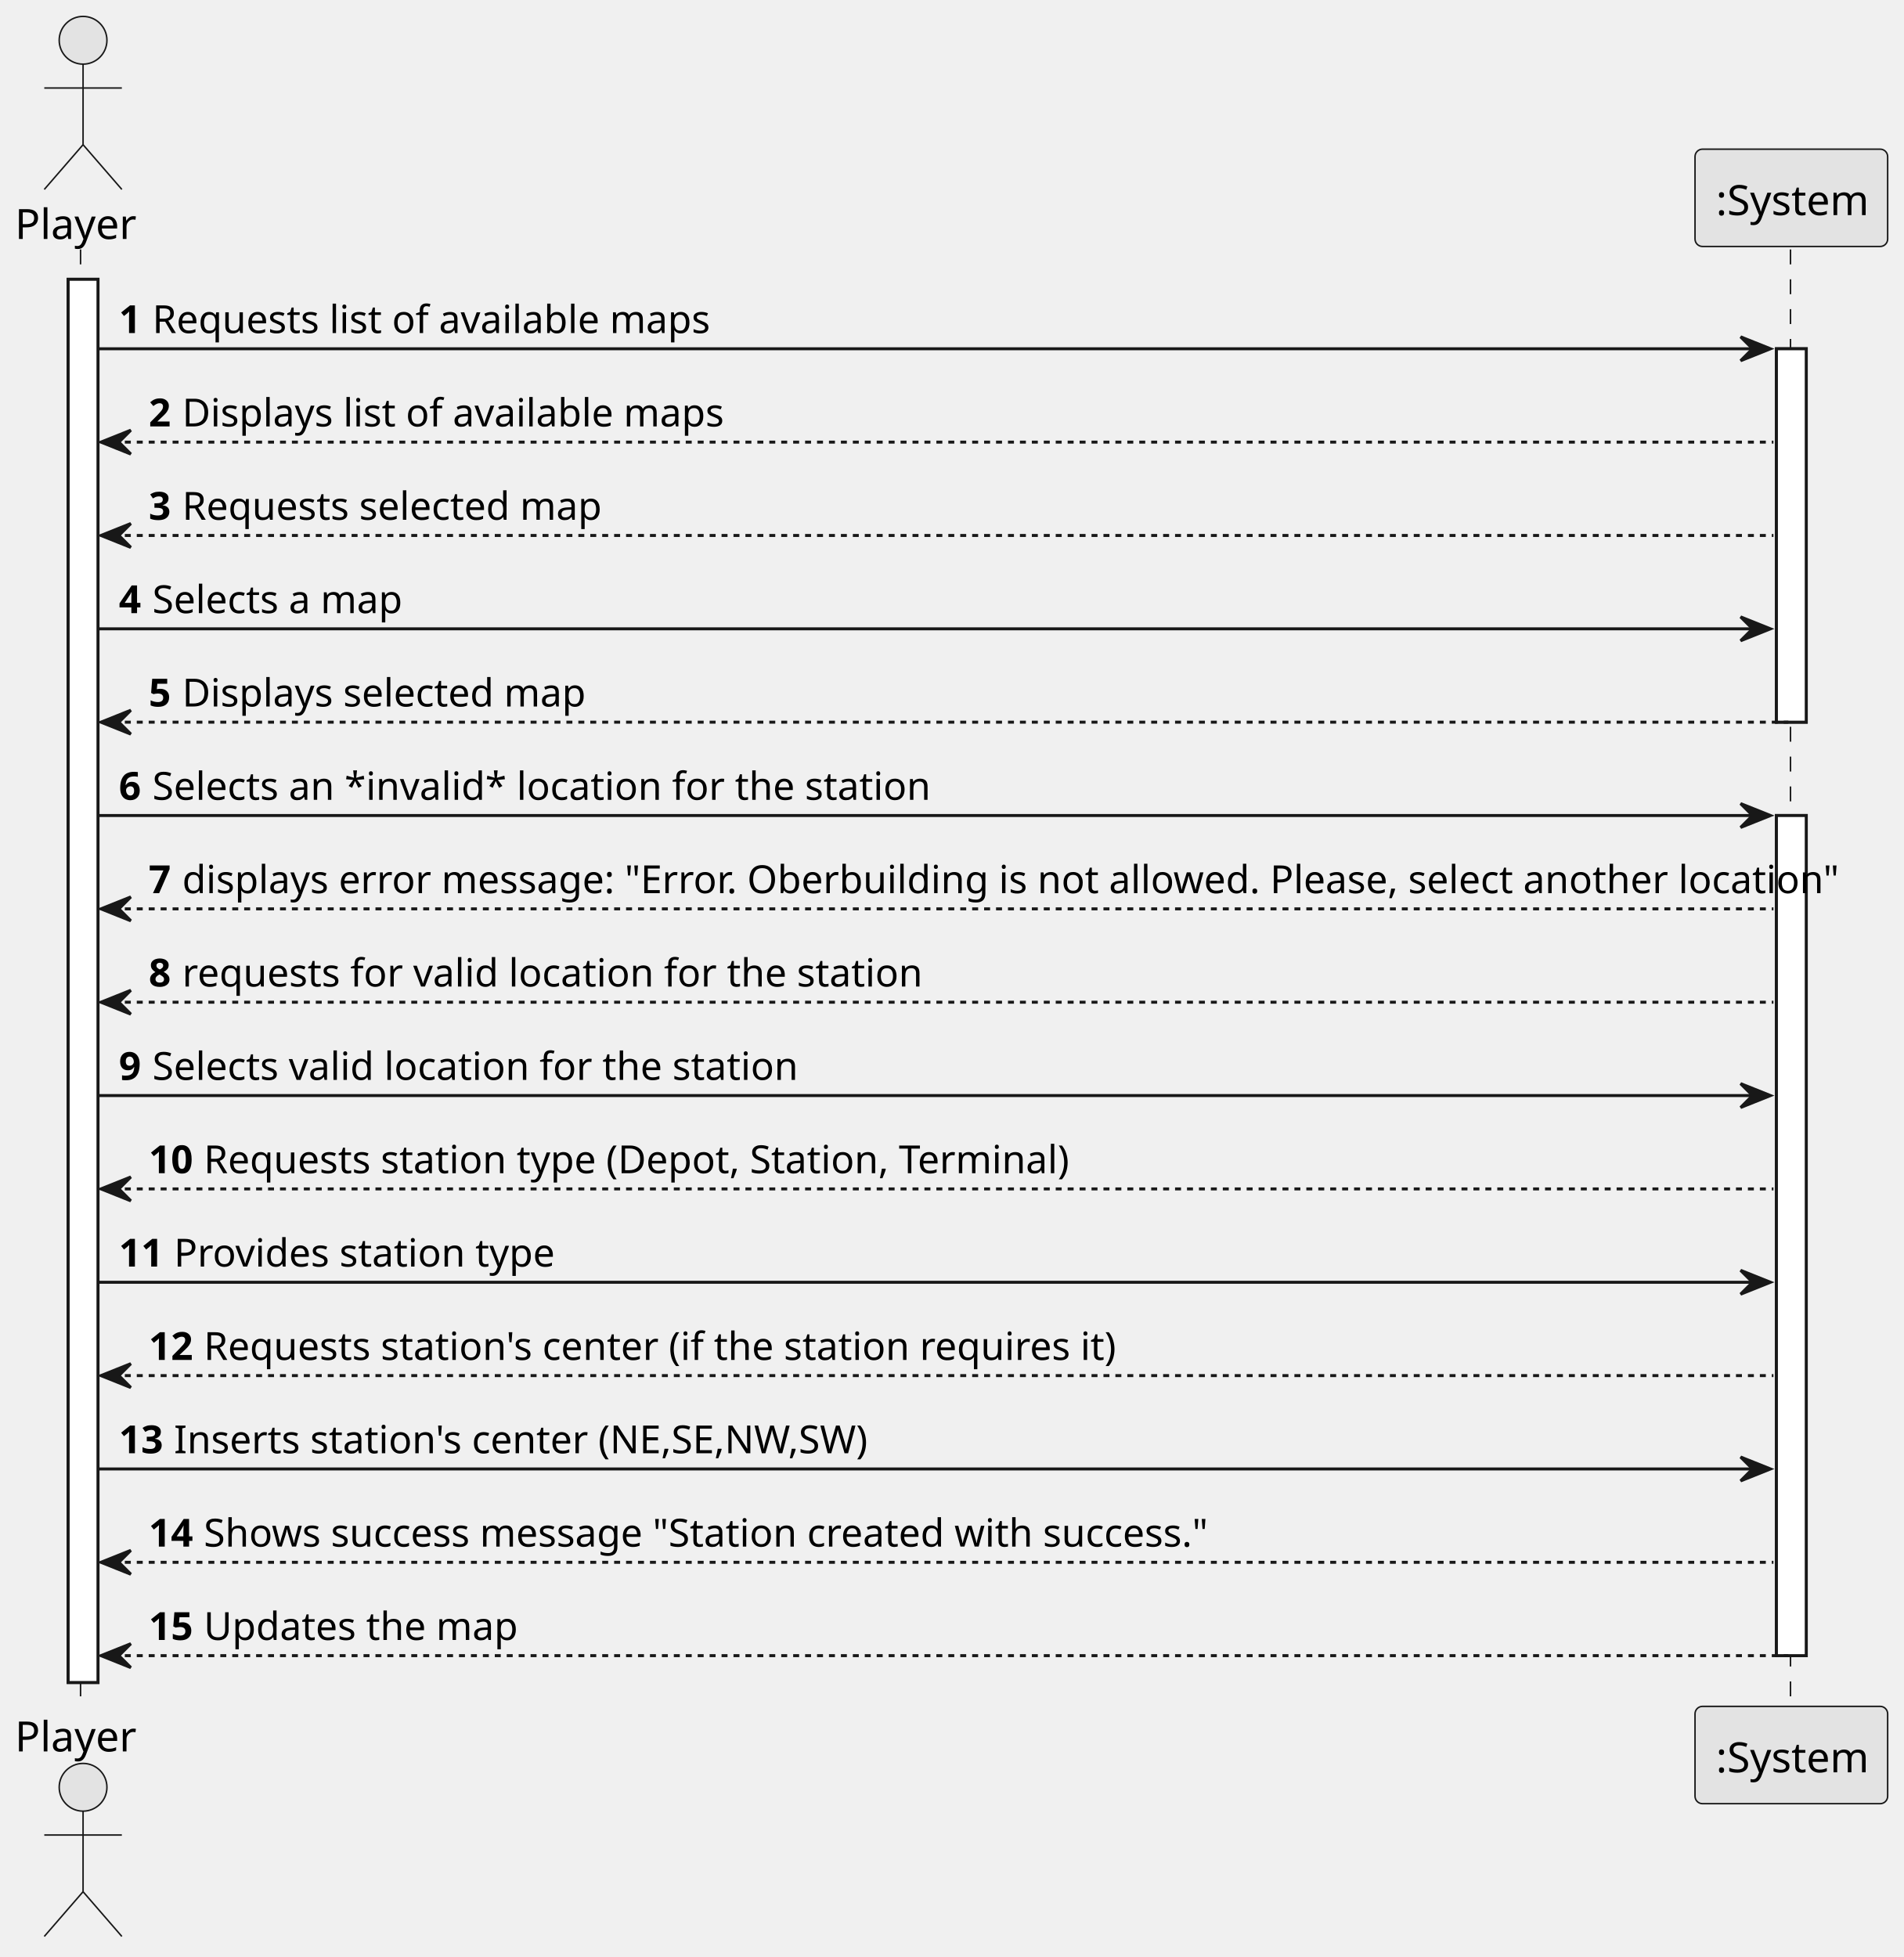
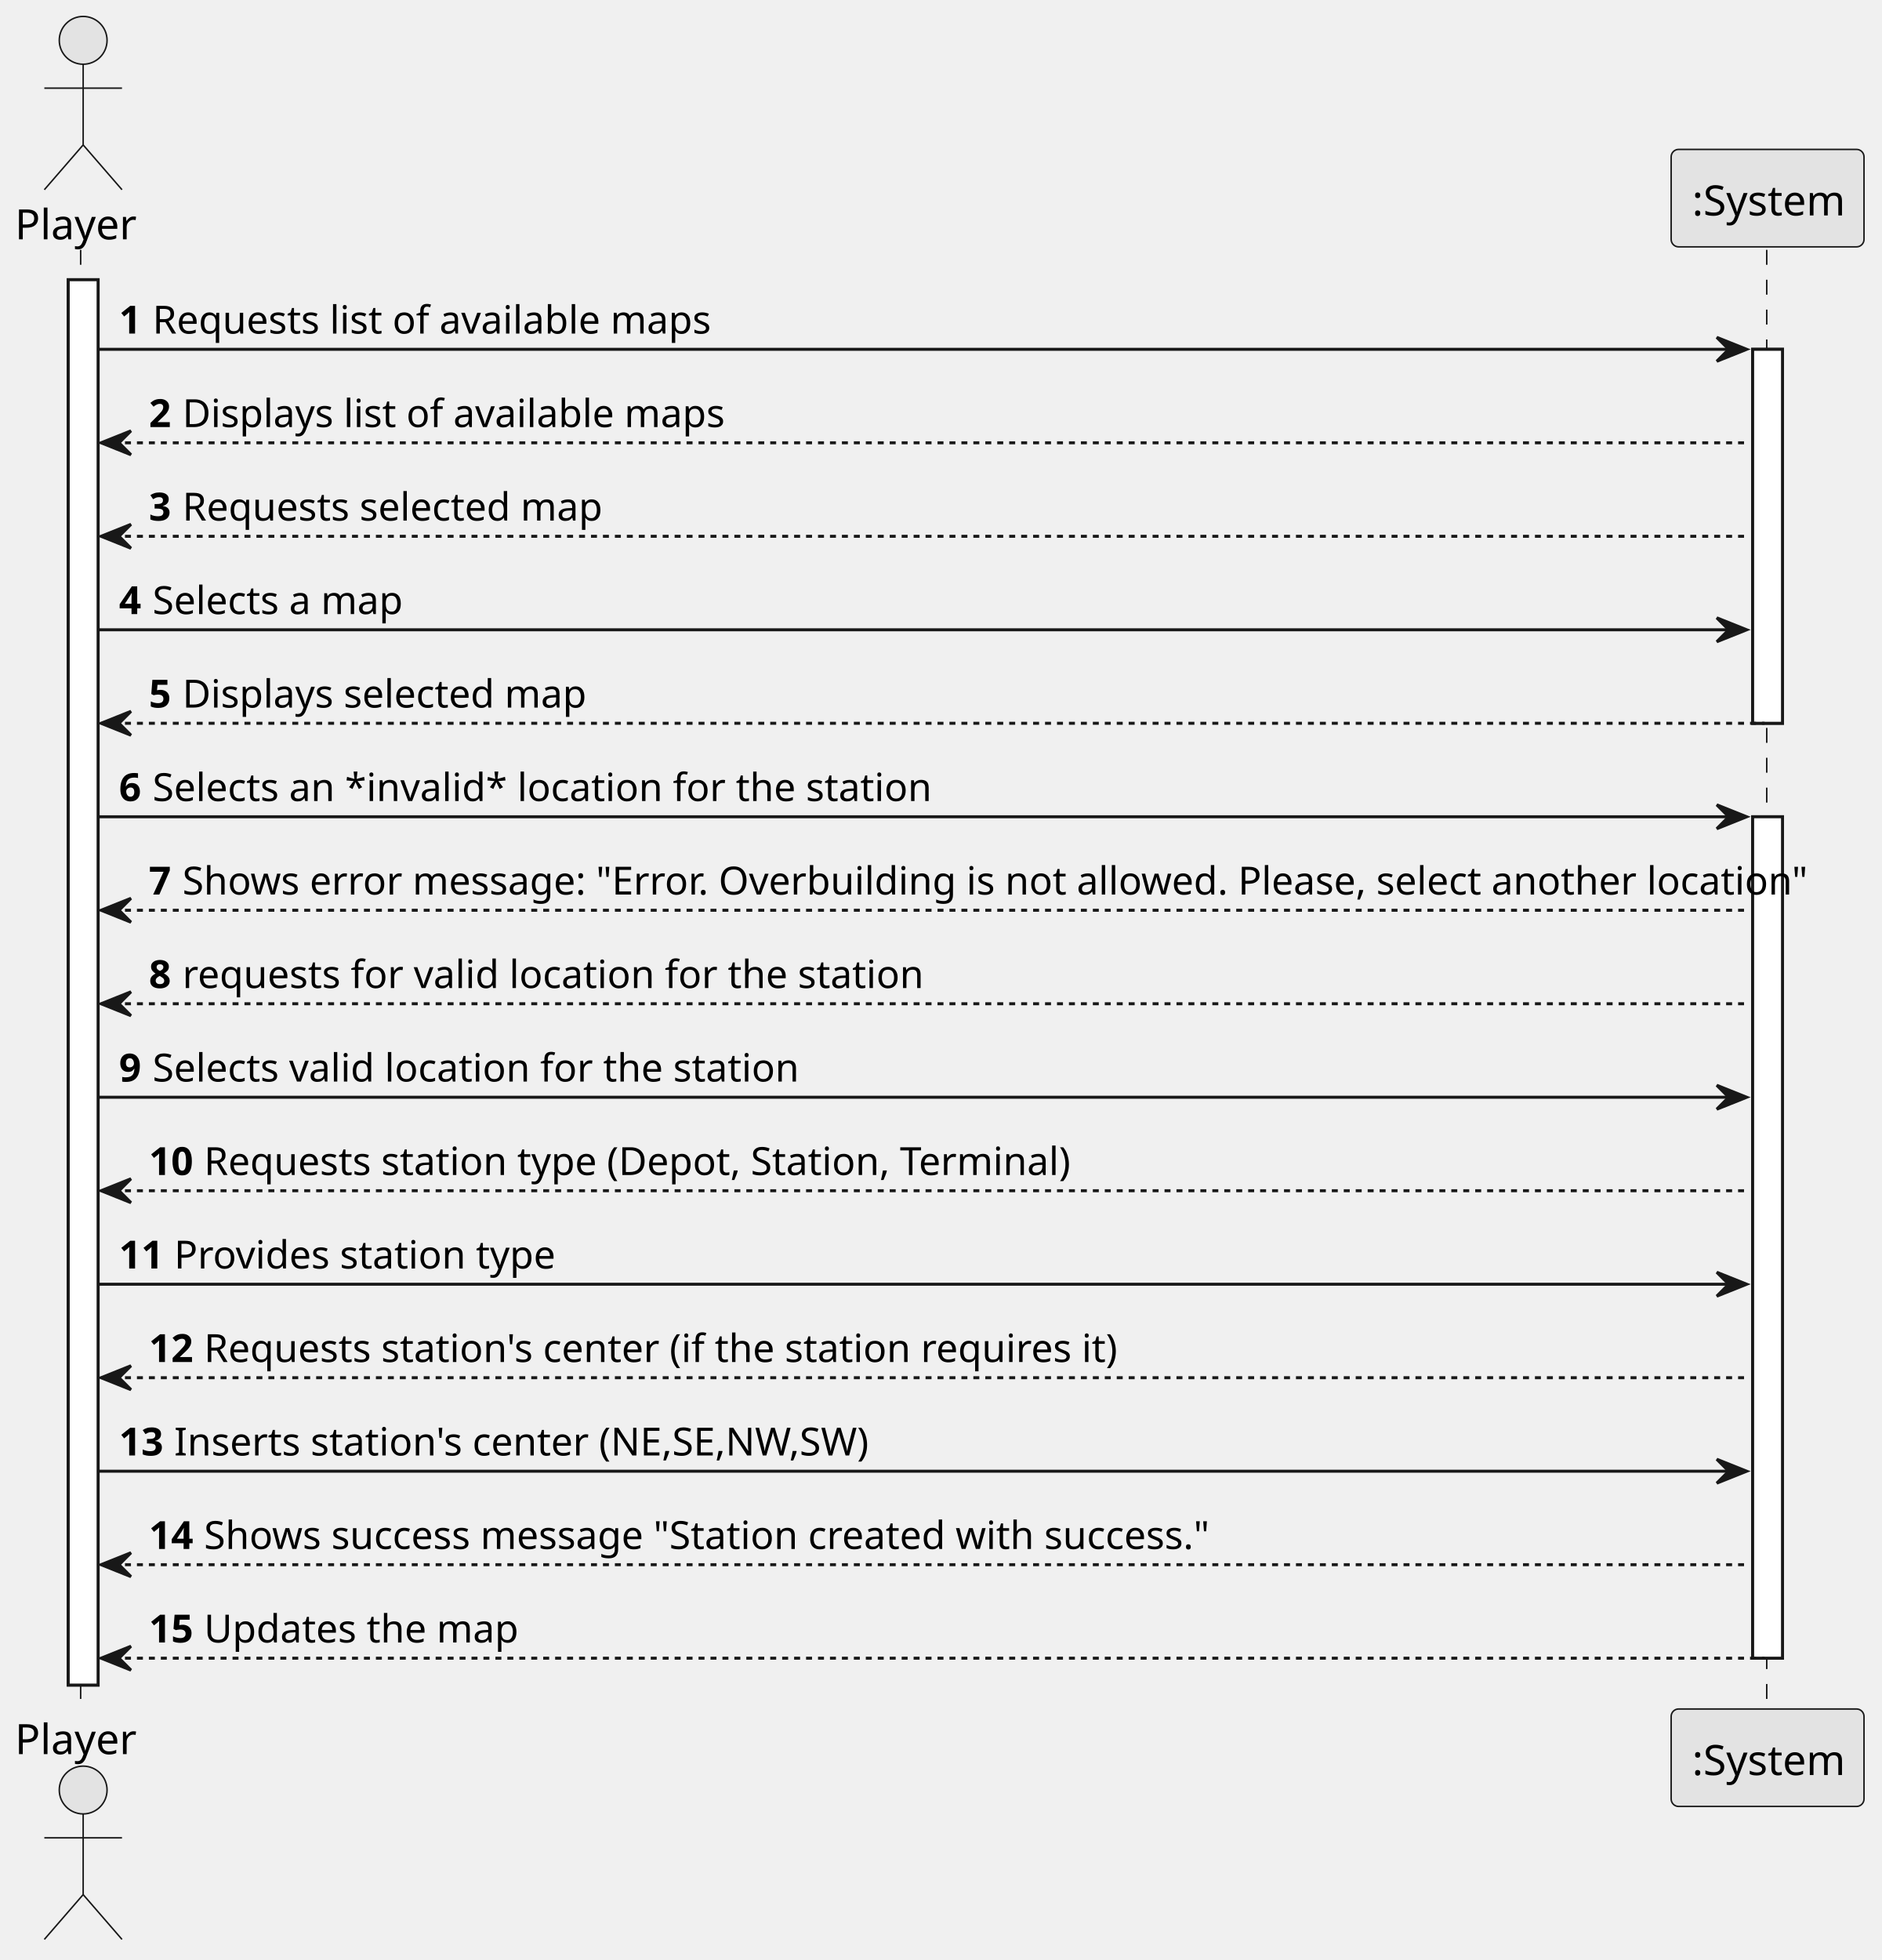
- <svg xmlns="http://www.w3.org/2000/svg" contentStyleType="text/css" height="656px" preserveAspectRatio="none" style="width:638px;height:656px;background:#FFFFFF;" version="1.1" viewBox="0 0 638 656" width="638px" zoomAndPan="magnify">
+ <svg xmlns="http://www.w3.org/2000/svg" contentStyleType="text/css" height="656px" preserveAspectRatio="none" style="width:630px;height:656px;background:#FFFFFF;" version="1.1" viewBox="0 0 630 656" width="630px" zoomAndPan="magnify">
  <defs />
  <g>
    <rect fill="#FFFFFF" height="470.365" style="stroke:#181818;stroke-width:1.0;" width="10" x="22.841" y="93.621" />
-     <rect fill="#FFFFFF" height="125.164" style="stroke:#181818;stroke-width:1.0;" width="10" x="595.396" y="116.912" />
-     <rect fill="#FFFFFF" height="281.619" style="stroke:#181818;stroke-width:1.0;" width="10" x="595.396" y="273.367" />
+     <rect fill="#FFFFFF" height="125.164" style="stroke:#181818;stroke-width:1.0;" width="10" x="586.719" y="116.912" />
+     <rect fill="#FFFFFF" height="281.619" style="stroke:#181818;stroke-width:1.0;" width="10" x="586.719" y="273.367" />
    <line style="stroke:#181818;stroke-width:0.5;stroke-dasharray:5.0,5.0;" x1="27" x2="27" y1="83.621" y2="572.986" />
-     <line style="stroke:#181818;stroke-width:0.5;stroke-dasharray:5.0,5.0;" x1="600.114" x2="600.114" y1="83.621" y2="572.986" />
+     <line style="stroke:#181818;stroke-width:0.5;stroke-dasharray:5.0,5.0;" x1="591.437" x2="591.437" y1="83.621" y2="572.986" />
    <text fill="#000000" font-family="sans-serif" font-size="14" lengthAdjust="spacing" textLength="39.683" x="5" y="80.107">Player</text>
    <ellipse cx="27.841" cy="13.5" fill="#E3E3E3" rx="8" ry="8" style="stroke:#181818;stroke-width:0.5;" />
    <path d="M27.841,21.5 L27.841,48.5 M14.841,29.5 L40.841,29.5 M27.841,48.5 L14.841,63.5 M27.841,48.5 L40.841,63.5 " fill="none" style="stroke:#181818;stroke-width:0.5;" />
    <text fill="#000000" font-family="sans-serif" font-size="14" lengthAdjust="spacing" textLength="39.683" x="5" y="587.094">Player</text>
    <ellipse cx="27.841" cy="599.107" fill="#E3E3E3" rx="8" ry="8" style="stroke:#181818;stroke-width:0.5;" />
    <path d="M27.841,607.107 L27.841,634.107 M14.841,615.107 L40.841,615.107 M27.841,634.107 L14.841,649.107 M27.841,634.107 L40.841,649.107 " fill="none" style="stroke:#181818;stroke-width:0.5;" />
-     <rect fill="#E3E3E3" height="32.621" rx="2.5" ry="2.5" style="stroke:#181818;stroke-width:0.5;" width="64.565" x="568.114" y="50" />
-     <text fill="#000000" font-family="sans-serif" font-size="14" lengthAdjust="spacing" textLength="50.565" x="575.114" y="72.107">:System</text>
-     <rect fill="#E3E3E3" height="32.621" rx="2.5" ry="2.5" style="stroke:#181818;stroke-width:0.5;" width="64.565" x="568.114" y="571.986" />
-     <text fill="#000000" font-family="sans-serif" font-size="14" lengthAdjust="spacing" textLength="50.565" x="575.114" y="594.094">:System</text>
+     <rect fill="#E3E3E3" height="32.621" rx="2.5" ry="2.5" style="stroke:#181818;stroke-width:0.5;" width="64.565" x="559.437" y="50" />
+     <text fill="#000000" font-family="sans-serif" font-size="14" lengthAdjust="spacing" textLength="50.565" x="566.437" y="72.107">:System</text>
+     <rect fill="#E3E3E3" height="32.621" rx="2.5" ry="2.5" style="stroke:#181818;stroke-width:0.5;" width="64.565" x="559.437" y="571.986" />
+     <text fill="#000000" font-family="sans-serif" font-size="14" lengthAdjust="spacing" textLength="50.565" x="566.437" y="594.094">:System</text>
    <rect fill="#FFFFFF" height="470.365" style="stroke:#181818;stroke-width:1.0;" width="10" x="22.841" y="93.621" />
-     <rect fill="#FFFFFF" height="125.164" style="stroke:#181818;stroke-width:1.0;" width="10" x="595.396" y="116.912" />
-     <rect fill="#FFFFFF" height="281.619" style="stroke:#181818;stroke-width:1.0;" width="10" x="595.396" y="273.367" />
-     <polygon fill="#181818" points="583.396,112.912,593.396,116.912,583.396,120.912,587.396,116.912" style="stroke:#181818;stroke-width:1.0;" />
-     <line style="stroke:#181818;stroke-width:1.0;" x1="32.841" x2="589.396" y1="116.912" y2="116.912" />
+     <rect fill="#FFFFFF" height="125.164" style="stroke:#181818;stroke-width:1.0;" width="10" x="586.719" y="116.912" />
+     <rect fill="#FFFFFF" height="281.619" style="stroke:#181818;stroke-width:1.0;" width="10" x="586.719" y="273.367" />
+     <polygon fill="#181818" points="574.719,112.912,584.719,116.912,574.719,120.912,578.719,116.912" style="stroke:#181818;stroke-width:1.0;" />
+     <line style="stroke:#181818;stroke-width:1.0;" x1="32.841" x2="580.719" y1="116.912" y2="116.912" />
    <text fill="#000000" font-family="sans-serif" font-size="13" font-weight="bold" lengthAdjust="spacing" textLength="7.23" x="39.841" y="111.649">1</text>
    <text fill="#000000" font-family="sans-serif" font-size="13" lengthAdjust="spacing" textLength="179.201" x="51.071" y="111.649">Requests list of available maps</text>
    <polygon fill="#181818" points="43.841,144.203,33.841,148.203,43.841,152.203,39.841,148.203" style="stroke:#181818;stroke-width:1.0;" />
-     <line style="stroke:#181818;stroke-width:1.0;stroke-dasharray:2.0,2.0;" x1="37.841" x2="594.396" y1="148.203" y2="148.203" />
+     <line style="stroke:#181818;stroke-width:1.0;stroke-dasharray:2.0,2.0;" x1="37.841" x2="585.719" y1="148.203" y2="148.203" />
    <text fill="#000000" font-family="sans-serif" font-size="13" font-weight="bold" lengthAdjust="spacing" textLength="7.23" x="49.841" y="142.94">2</text>
    <text fill="#000000" font-family="sans-serif" font-size="13" lengthAdjust="spacing" textLength="173.405" x="61.071" y="142.94">Displays list of available maps</text>
    <polygon fill="#181818" points="43.841,175.494,33.841,179.494,43.841,183.494,39.841,179.494" style="stroke:#181818;stroke-width:1.0;" />
-     <line style="stroke:#181818;stroke-width:1.0;stroke-dasharray:2.0,2.0;" x1="37.841" x2="594.396" y1="179.494" y2="179.494" />
+     <line style="stroke:#181818;stroke-width:1.0;stroke-dasharray:2.0,2.0;" x1="37.841" x2="585.719" y1="179.494" y2="179.494" />
    <text fill="#000000" font-family="sans-serif" font-size="13" font-weight="bold" lengthAdjust="spacing" textLength="7.23" x="49.841" y="174.231">3</text>
    <text fill="#000000" font-family="sans-serif" font-size="13" lengthAdjust="spacing" textLength="135.852" x="61.071" y="174.231">Requests selected map</text>
-     <polygon fill="#181818" points="583.396,206.785,593.396,210.785,583.396,214.785,587.396,210.785" style="stroke:#181818;stroke-width:1.0;" />
-     <line style="stroke:#181818;stroke-width:1.0;" x1="32.841" x2="589.396" y1="210.785" y2="210.785" />
+     <polygon fill="#181818" points="574.719,206.785,584.719,210.785,574.719,214.785,578.719,210.785" style="stroke:#181818;stroke-width:1.0;" />
+     <line style="stroke:#181818;stroke-width:1.0;" x1="32.841" x2="580.719" y1="210.785" y2="210.785" />
    <text fill="#000000" font-family="sans-serif" font-size="13" font-weight="bold" lengthAdjust="spacing" textLength="7.23" x="39.841" y="205.523">4</text>
    <text fill="#000000" font-family="sans-serif" font-size="13" lengthAdjust="spacing" textLength="82.374" x="51.071" y="205.523">Selects a map</text>
    <polygon fill="#181818" points="43.841,238.076,33.841,242.076,43.841,246.076,39.841,242.076" style="stroke:#181818;stroke-width:1.0;" />
-     <line style="stroke:#181818;stroke-width:1.0;stroke-dasharray:2.0,2.0;" x1="37.841" x2="599.396" y1="242.076" y2="242.076" />
+     <line style="stroke:#181818;stroke-width:1.0;stroke-dasharray:2.0,2.0;" x1="37.841" x2="590.719" y1="242.076" y2="242.076" />
    <text fill="#000000" font-family="sans-serif" font-size="13" font-weight="bold" lengthAdjust="spacing" textLength="7.23" x="49.841" y="236.814">5</text>
    <text fill="#000000" font-family="sans-serif" font-size="13" lengthAdjust="spacing" textLength="130.057" x="61.071" y="236.814">Displays selected map</text>
-     <polygon fill="#181818" points="583.396,269.367,593.396,273.367,583.396,277.367,587.396,273.367" style="stroke:#181818;stroke-width:1.0;" />
-     <line style="stroke:#181818;stroke-width:1.0;" x1="32.841" x2="589.396" y1="273.367" y2="273.367" />
+     <polygon fill="#181818" points="574.719,269.367,584.719,273.367,574.719,277.367,578.719,273.367" style="stroke:#181818;stroke-width:1.0;" />
+     <line style="stroke:#181818;stroke-width:1.0;" x1="32.841" x2="580.719" y1="273.367" y2="273.367" />
    <text fill="#000000" font-family="sans-serif" font-size="13" font-weight="bold" lengthAdjust="spacing" textLength="7.23" x="39.841" y="268.104">6</text>
    <text fill="#000000" font-family="sans-serif" font-size="13" lengthAdjust="spacing" textLength="242.087" x="51.071" y="268.104">Selects an *invalid* location for the station</text>
    <polygon fill="#181818" points="43.841,300.658,33.841,304.658,43.841,308.658,39.841,304.658" style="stroke:#181818;stroke-width:1.0;" />
-     <line style="stroke:#181818;stroke-width:1.0;stroke-dasharray:2.0,2.0;" x1="37.841" x2="594.396" y1="304.658" y2="304.658" />
+     <line style="stroke:#181818;stroke-width:1.0;stroke-dasharray:2.0,2.0;" x1="37.841" x2="585.719" y1="304.658" y2="304.658" />
    <text fill="#000000" font-family="sans-serif" font-size="13" font-weight="bold" lengthAdjust="spacing" textLength="7.23" x="49.841" y="299.396">7</text>
-     <text fill="#000000" font-family="sans-serif" font-size="13" lengthAdjust="spacing" textLength="527.325" x="61.071" y="299.396">displays error message: "Error. Oberbuilding is not allowed. Please, select another location"</text>
+     <text fill="#000000" font-family="sans-serif" font-size="13" lengthAdjust="spacing" textLength="518.648" x="61.071" y="299.396">Shows error message: "Error. Overbuilding is not allowed. Please, select another location"</text>
    <polygon fill="#181818" points="43.841,331.949,33.841,335.949,43.841,339.949,39.841,335.949" style="stroke:#181818;stroke-width:1.0;" />
-     <line style="stroke:#181818;stroke-width:1.0;stroke-dasharray:2.0,2.0;" x1="37.841" x2="594.396" y1="335.949" y2="335.949" />
+     <line style="stroke:#181818;stroke-width:1.0;stroke-dasharray:2.0,2.0;" x1="37.841" x2="585.719" y1="335.949" y2="335.949" />
    <text fill="#000000" font-family="sans-serif" font-size="13" font-weight="bold" lengthAdjust="spacing" textLength="7.23" x="49.841" y="330.687">8</text>
    <text fill="#000000" font-family="sans-serif" font-size="13" lengthAdjust="spacing" textLength="229.792" x="61.071" y="330.687">requests for valid location for the station</text>
-     <polygon fill="#181818" points="583.396,363.24,593.396,367.24,583.396,371.24,587.396,367.24" style="stroke:#181818;stroke-width:1.0;" />
-     <line style="stroke:#181818;stroke-width:1.0;" x1="32.841" x2="589.396" y1="367.24" y2="367.24" />
+     <polygon fill="#181818" points="574.719,363.24,584.719,367.24,574.719,371.24,578.719,367.24" style="stroke:#181818;stroke-width:1.0;" />
+     <line style="stroke:#181818;stroke-width:1.0;" x1="32.841" x2="580.719" y1="367.24" y2="367.24" />
    <text fill="#000000" font-family="sans-serif" font-size="13" font-weight="bold" lengthAdjust="spacing" textLength="7.23" x="39.841" y="361.978">9</text>
    <text fill="#000000" font-family="sans-serif" font-size="13" lengthAdjust="spacing" textLength="203.779" x="51.071" y="361.978">Selects valid location for the station</text>
    <polygon fill="#181818" points="43.841,394.531,33.841,398.531,43.841,402.531,39.841,398.531" style="stroke:#181818;stroke-width:1.0;" />
-     <line style="stroke:#181818;stroke-width:1.0;stroke-dasharray:2.0,2.0;" x1="37.841" x2="594.396" y1="398.531" y2="398.531" />
+     <line style="stroke:#181818;stroke-width:1.0;stroke-dasharray:2.0,2.0;" x1="37.841" x2="585.719" y1="398.531" y2="398.531" />
    <text fill="#000000" font-family="sans-serif" font-size="13" font-weight="bold" lengthAdjust="spacing" textLength="14.46" x="49.841" y="393.269">10</text>
    <text fill="#000000" font-family="sans-serif" font-size="13" lengthAdjust="spacing" textLength="277.462" x="68.301" y="393.269">Requests station type (Depot, Station, Terminal)</text>
-     <polygon fill="#181818" points="583.396,425.822,593.396,429.822,583.396,433.822,587.396,429.822" style="stroke:#181818;stroke-width:1.0;" />
-     <line style="stroke:#181818;stroke-width:1.0;" x1="32.841" x2="589.396" y1="429.822" y2="429.822" />
+     <polygon fill="#181818" points="574.719,425.822,584.719,429.822,574.719,433.822,578.719,429.822" style="stroke:#181818;stroke-width:1.0;" />
+     <line style="stroke:#181818;stroke-width:1.0;" x1="32.841" x2="580.719" y1="429.822" y2="429.822" />
    <text fill="#000000" font-family="sans-serif" font-size="13" font-weight="bold" lengthAdjust="spacing" textLength="14.46" x="39.841" y="424.56">11</text>
    <text fill="#000000" font-family="sans-serif" font-size="13" lengthAdjust="spacing" textLength="120.675" x="58.301" y="424.56">Provides station type</text>
    <polygon fill="#181818" points="43.841,457.113,33.841,461.113,43.841,465.113,39.841,461.113" style="stroke:#181818;stroke-width:1.0;" />
-     <line style="stroke:#181818;stroke-width:1.0;stroke-dasharray:2.0,2.0;" x1="37.841" x2="594.396" y1="461.113" y2="461.113" />
+     <line style="stroke:#181818;stroke-width:1.0;stroke-dasharray:2.0,2.0;" x1="37.841" x2="585.719" y1="461.113" y2="461.113" />
    <text fill="#000000" font-family="sans-serif" font-size="13" font-weight="bold" lengthAdjust="spacing" textLength="14.46" x="49.841" y="455.851">12</text>
    <text fill="#000000" font-family="sans-serif" font-size="13" lengthAdjust="spacing" textLength="288.615" x="68.301" y="455.851">Requests station's center (if the station requires it)</text>
-     <polygon fill="#181818" points="583.396,488.404,593.396,492.404,583.396,496.404,587.396,492.404" style="stroke:#181818;stroke-width:1.0;" />
-     <line style="stroke:#181818;stroke-width:1.0;" x1="32.841" x2="589.396" y1="492.404" y2="492.404" />
+     <polygon fill="#181818" points="574.719,488.404,584.719,492.404,574.719,496.404,578.719,492.404" style="stroke:#181818;stroke-width:1.0;" />
+     <line style="stroke:#181818;stroke-width:1.0;" x1="32.841" x2="580.719" y1="492.404" y2="492.404" />
    <text fill="#000000" font-family="sans-serif" font-size="13" font-weight="bold" lengthAdjust="spacing" textLength="14.46" x="39.841" y="487.142">13</text>
    <text fill="#000000" font-family="sans-serif" font-size="13" lengthAdjust="spacing" textLength="230.756" x="58.301" y="487.142">Inserts station's center (NE,SE,NW,SW)</text>
    <polygon fill="#181818" points="43.841,519.695,33.841,523.695,43.841,527.695,39.841,523.695" style="stroke:#181818;stroke-width:1.0;" />
-     <line style="stroke:#181818;stroke-width:1.0;stroke-dasharray:2.0,2.0;" x1="37.841" x2="594.396" y1="523.695" y2="523.695" />
+     <line style="stroke:#181818;stroke-width:1.0;stroke-dasharray:2.0,2.0;" x1="37.841" x2="585.719" y1="523.695" y2="523.695" />
    <text fill="#000000" font-family="sans-serif" font-size="13" font-weight="bold" lengthAdjust="spacing" textLength="14.46" x="49.841" y="518.433">14</text>
    <text fill="#000000" font-family="sans-serif" font-size="13" lengthAdjust="spacing" textLength="327.152" x="68.301" y="518.433">Shows success message "Station created with success."</text>
    <polygon fill="#181818" points="43.841,550.986,33.841,554.986,43.841,558.986,39.841,554.986" style="stroke:#181818;stroke-width:1.0;" />
-     <line style="stroke:#181818;stroke-width:1.0;stroke-dasharray:2.0,2.0;" x1="37.841" x2="599.396" y1="554.986" y2="554.986" />
+     <line style="stroke:#181818;stroke-width:1.0;stroke-dasharray:2.0,2.0;" x1="37.841" x2="590.719" y1="554.986" y2="554.986" />
    <text fill="#000000" font-family="sans-serif" font-size="13" font-weight="bold" lengthAdjust="spacing" textLength="14.46" x="49.841" y="549.724">15</text>
    <text fill="#000000" font-family="sans-serif" font-size="13" lengthAdjust="spacing" textLength="99.004" x="68.301" y="549.724">Updates the map</text>
  </g>
</svg>
